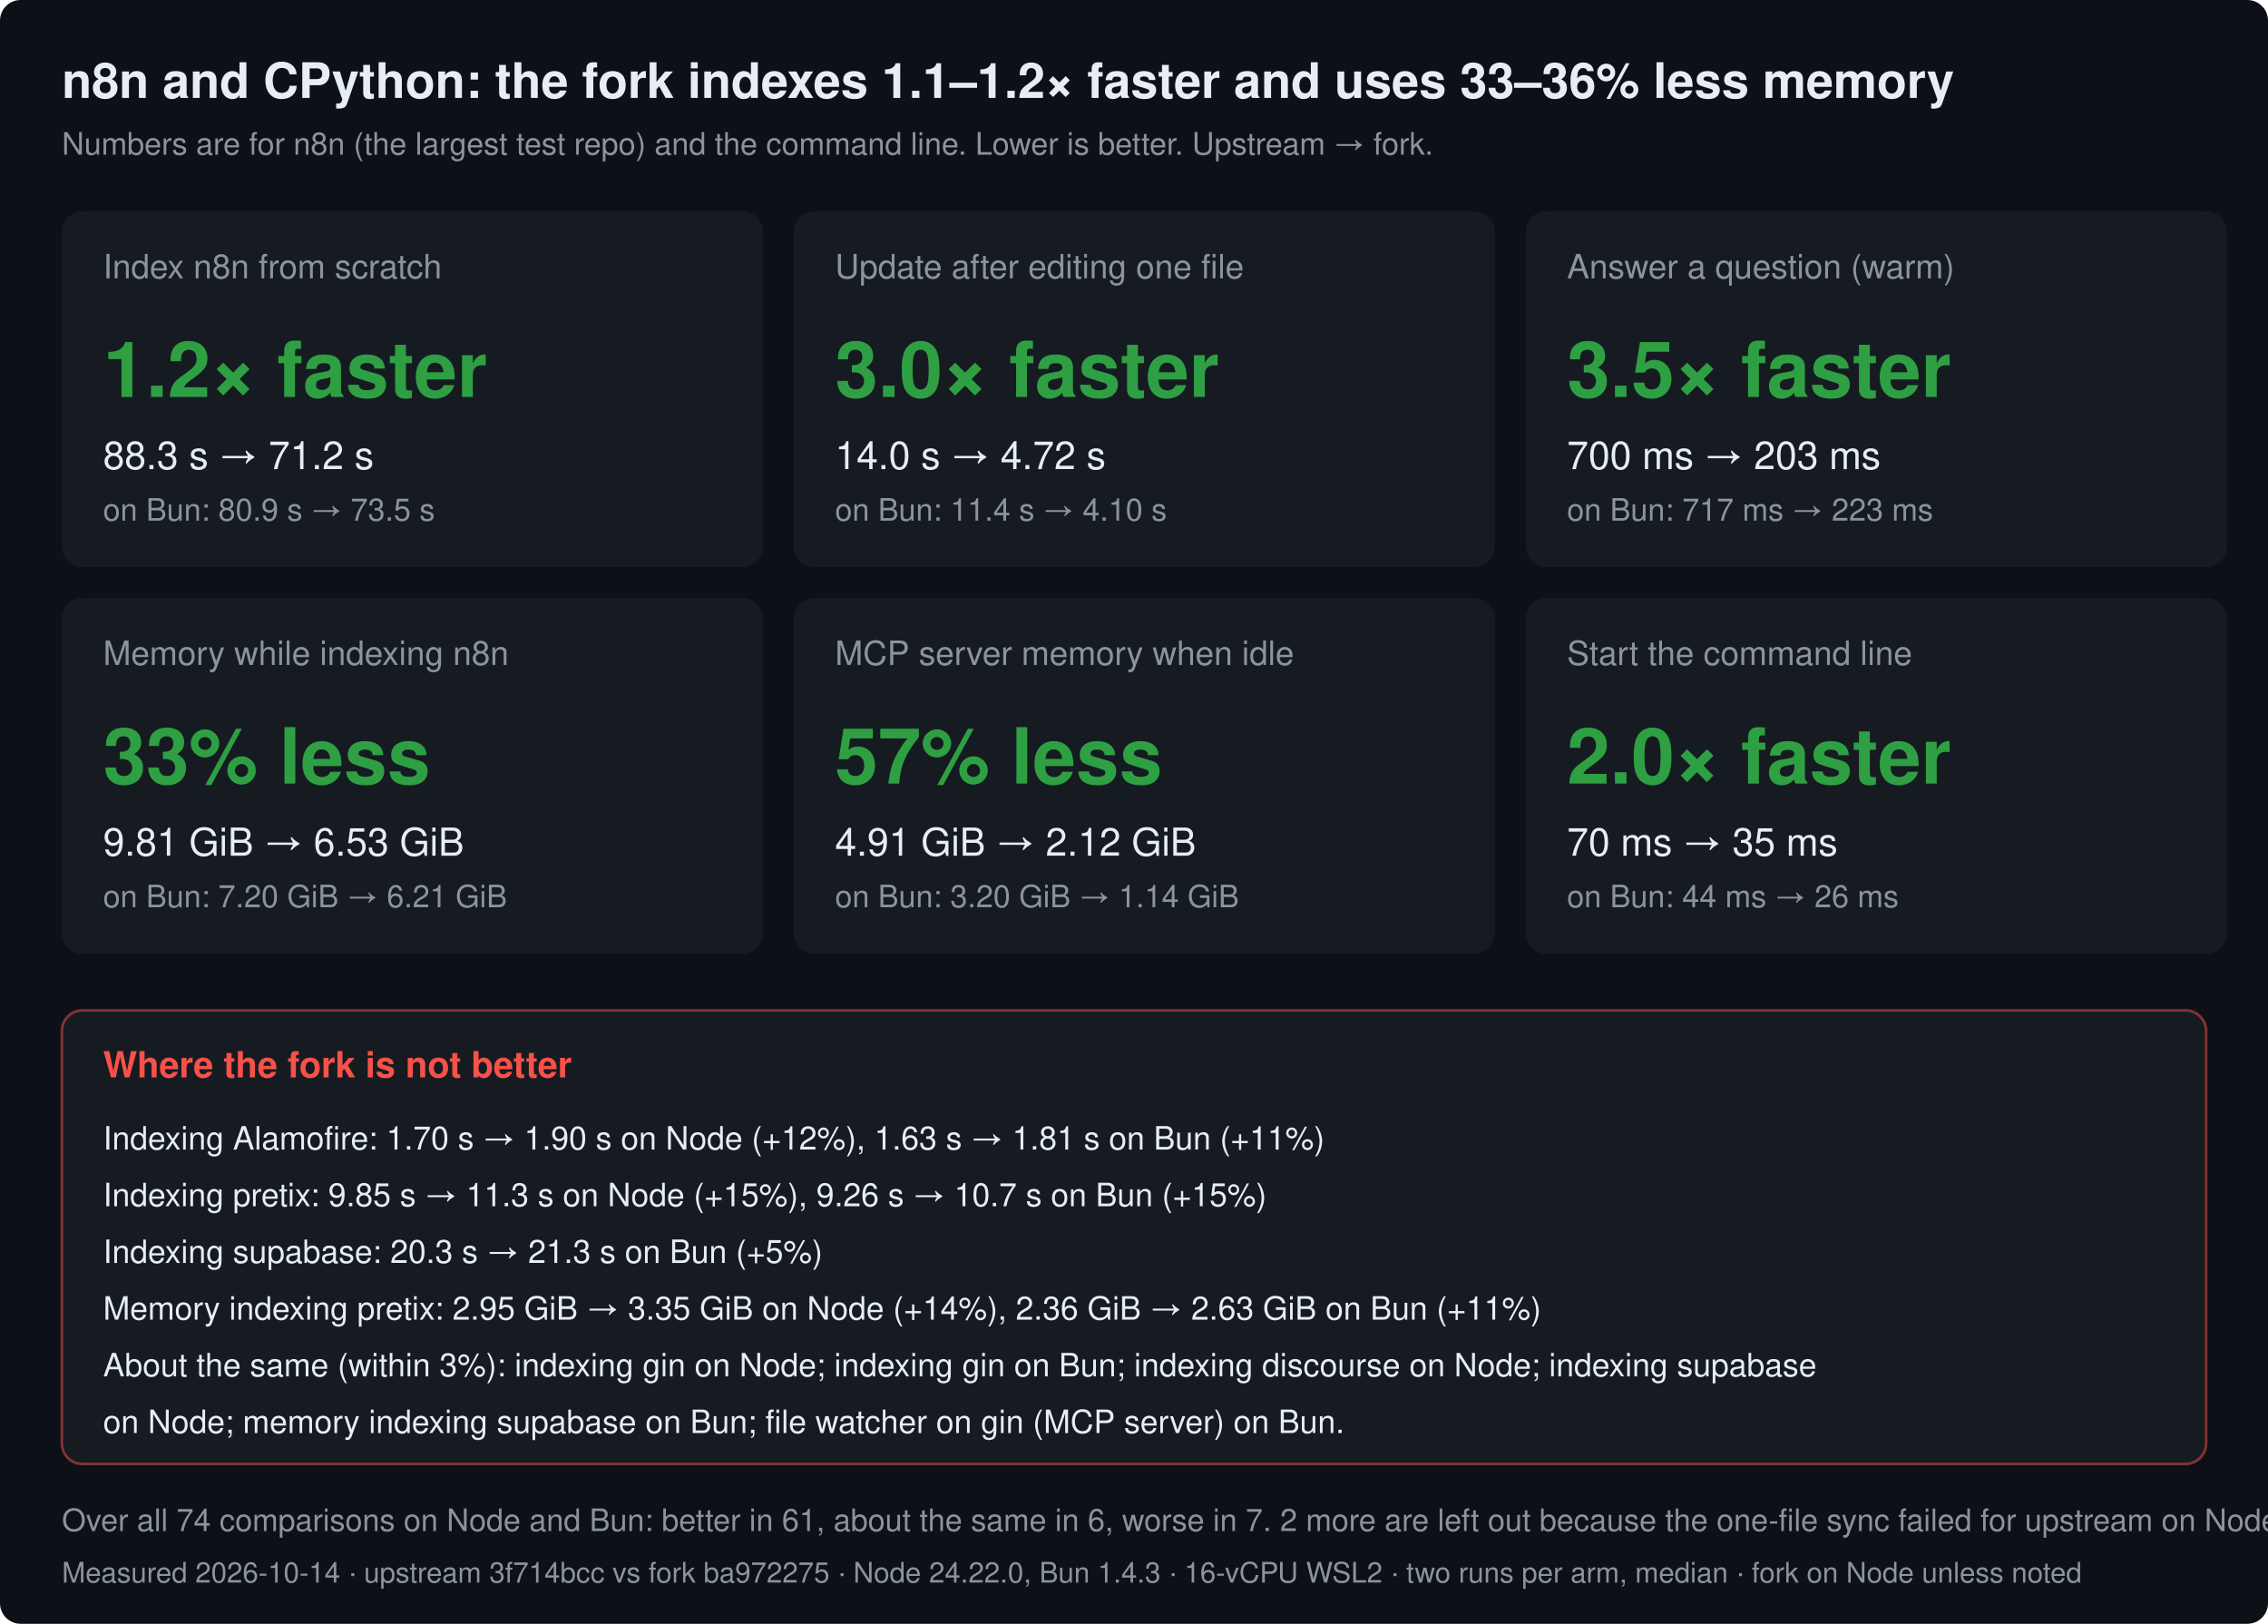
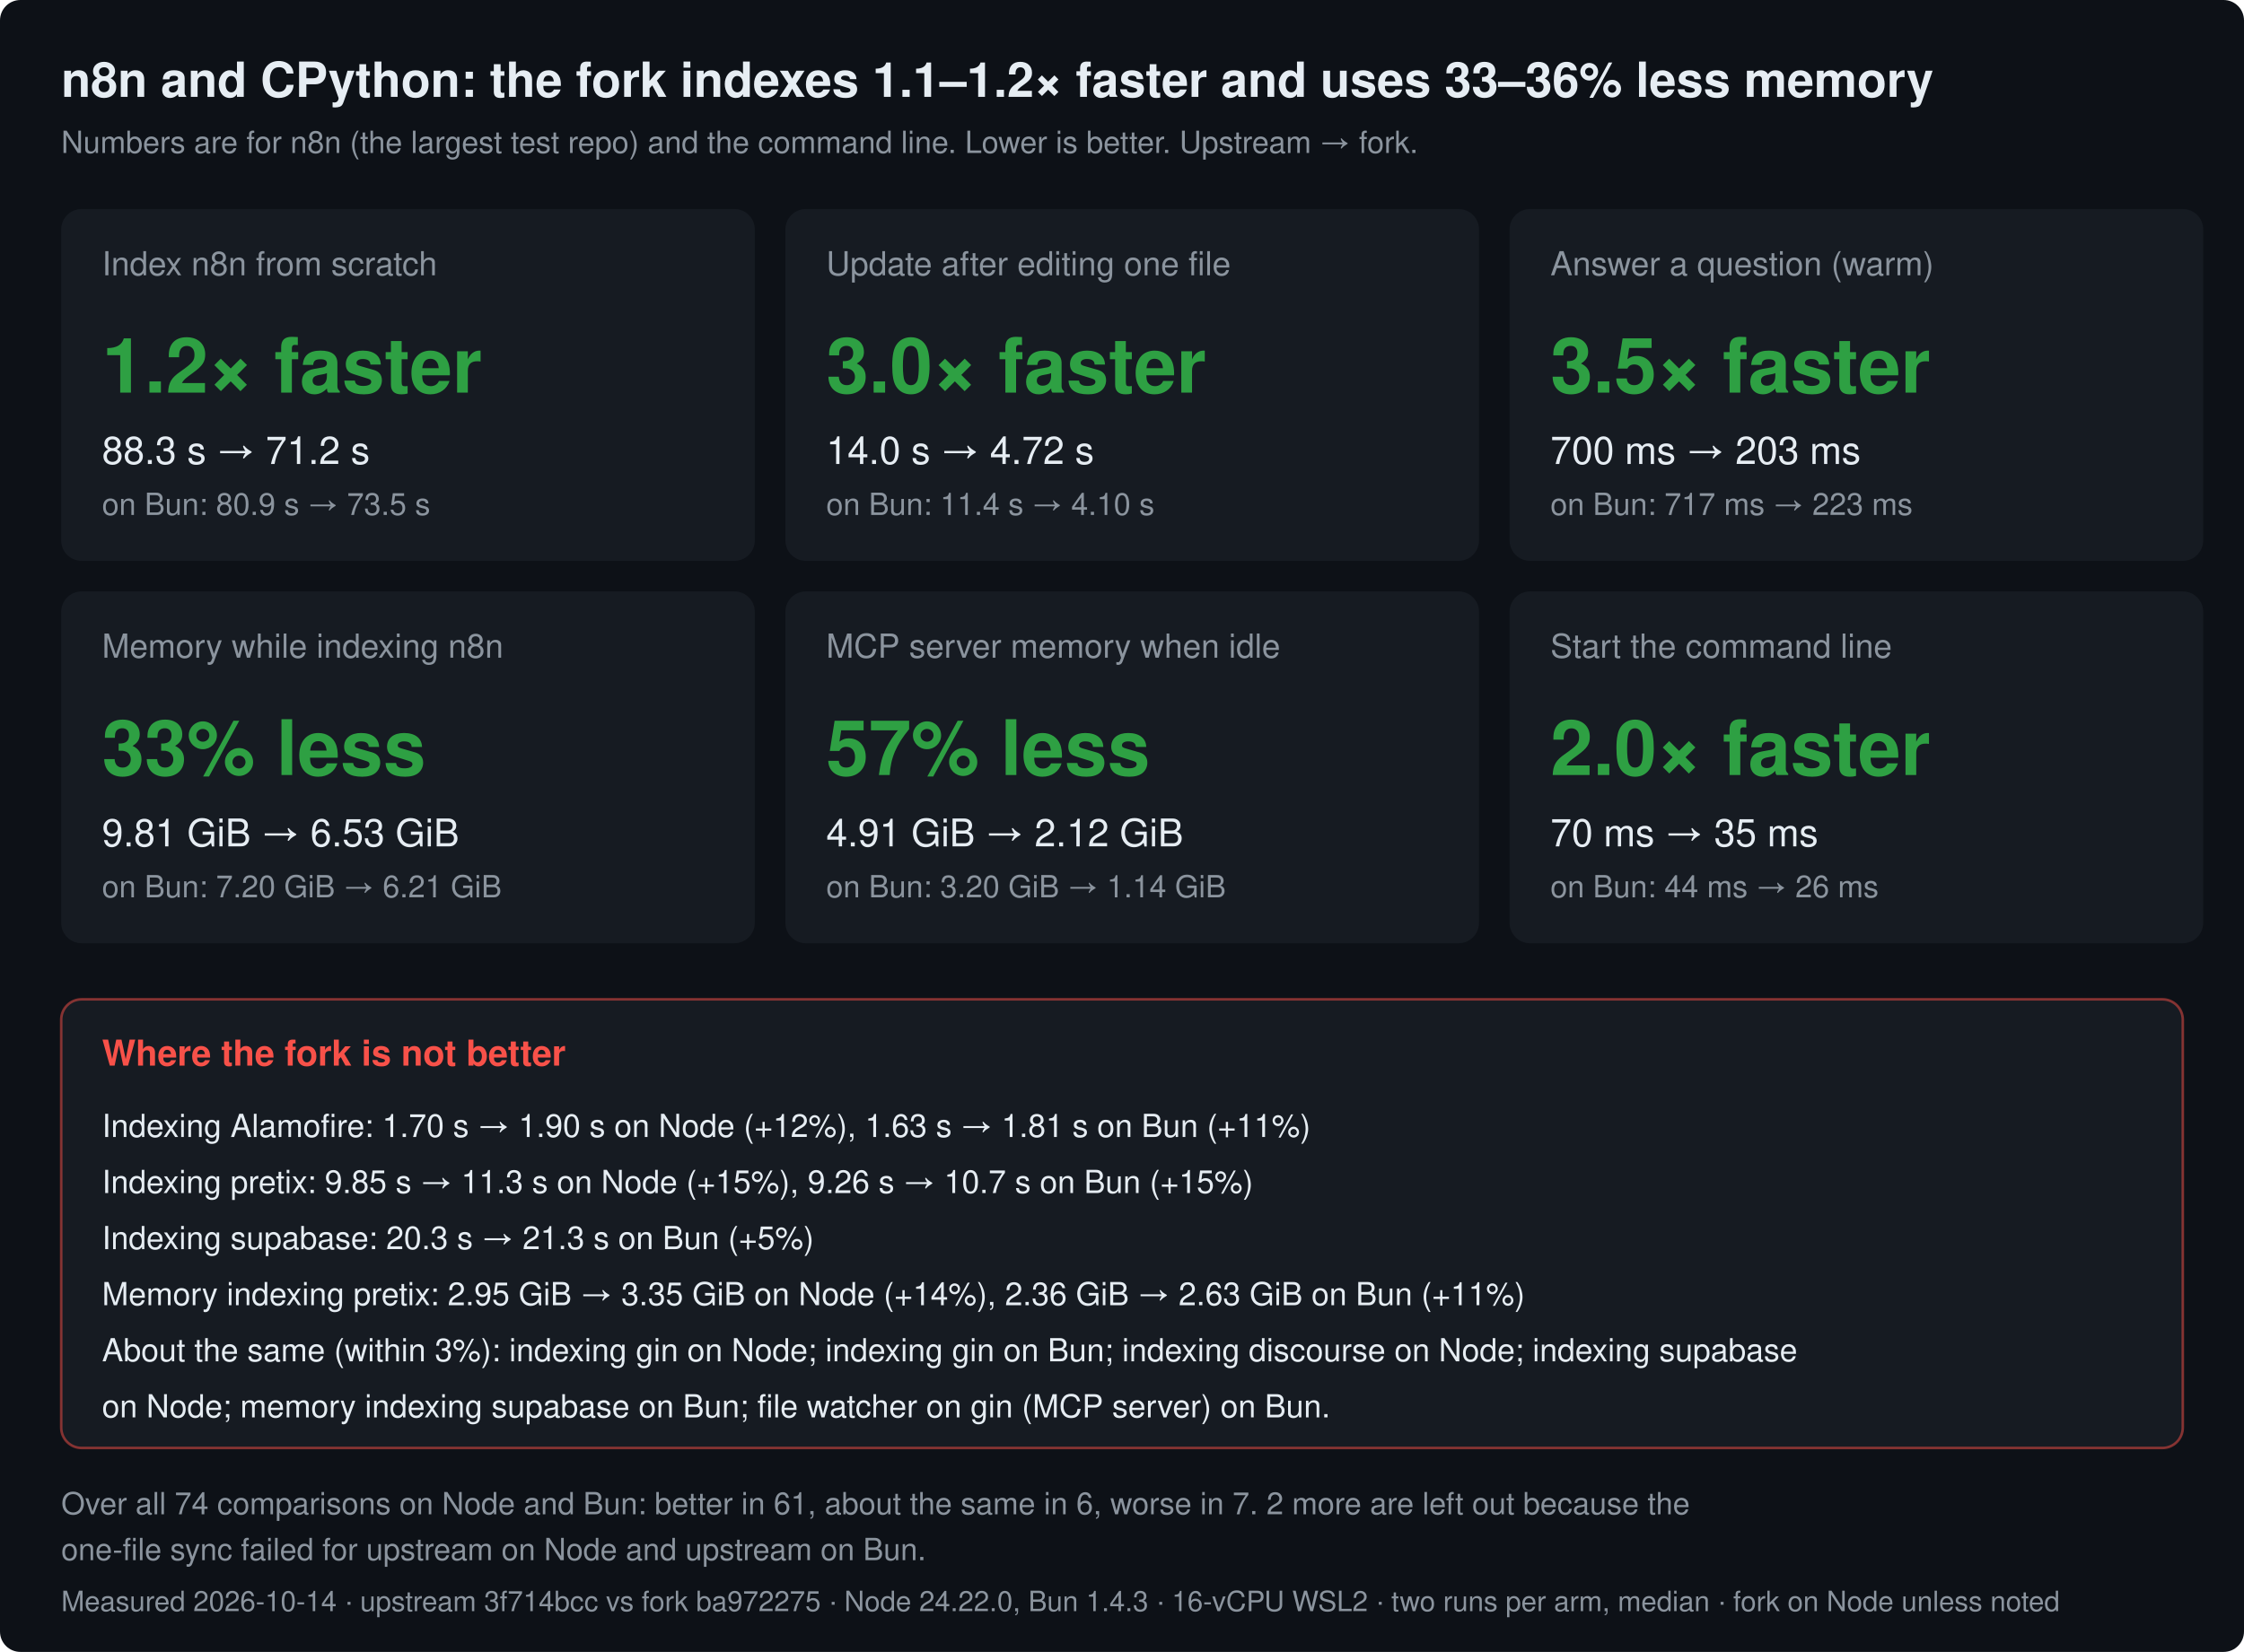
- <svg xmlns="http://www.w3.org/2000/svg" width="880" height="630" viewBox="0 0 880 630" font-family="-apple-system, BlinkMacSystemFont, 'Segoe UI', Helvetica, Arial, sans-serif" role="img" aria-labelledby="t d">
-   <rect width="880" height="630" rx="8" fill="#0d1117" />
+ <svg xmlns="http://www.w3.org/2000/svg" width="880" height="648" viewBox="0 0 880 648" font-family="-apple-system, BlinkMacSystemFont, 'Segoe UI', Helvetica, Arial, sans-serif" role="img" aria-labelledby="t d">
+   <rect width="880" height="648" rx="8" fill="#0d1117" />
  <text x="24" y="38" font-size="19" font-weight="700" fill="#e6edf3" text-anchor="start">n8n and CPython: the fork indexes 1.1–1.2× faster and uses 33–36% less memory</text>
  <text x="24" y="60" font-size="12" font-weight="400" fill="#8b949e" text-anchor="start">Numbers are for n8n (the largest test repo) and the command line. Lower is better. Upstream → fork.</text>
  <rect x="24" y="82" width="272" height="138" rx="8" fill="#161b22" />
  <text x="40" y="108" font-size="13" font-weight="400" fill="#8b949e" text-anchor="start">Index n8n from scratch</text>
  <text x="40" y="154" font-size="30" font-weight="700" fill="#2ea043" text-anchor="start">1.2× faster</text>
  <text x="40" y="182" font-size="15" font-weight="400" fill="#e6edf3" text-anchor="start">88.3 s → 71.2 s</text>
  <text x="40" y="202" font-size="12" font-weight="400" fill="#8b949e" text-anchor="start">on Bun: 80.9 s → 73.5 s</text>
  <rect x="308" y="82" width="272" height="138" rx="8" fill="#161b22" />
  <text x="324" y="108" font-size="13" font-weight="400" fill="#8b949e" text-anchor="start">Update after editing one file</text>
  <text x="324" y="154" font-size="30" font-weight="700" fill="#2ea043" text-anchor="start">3.0× faster</text>
  <text x="324" y="182" font-size="15" font-weight="400" fill="#e6edf3" text-anchor="start">14.0 s → 4.72 s</text>
  <text x="324" y="202" font-size="12" font-weight="400" fill="#8b949e" text-anchor="start">on Bun: 11.4 s → 4.10 s</text>
  <rect x="592" y="82" width="272" height="138" rx="8" fill="#161b22" />
  <text x="608" y="108" font-size="13" font-weight="400" fill="#8b949e" text-anchor="start">Answer a question (warm)</text>
  <text x="608" y="154" font-size="30" font-weight="700" fill="#2ea043" text-anchor="start">3.5× faster</text>
  <text x="608" y="182" font-size="15" font-weight="400" fill="#e6edf3" text-anchor="start">700 ms → 203 ms</text>
  <text x="608" y="202" font-size="12" font-weight="400" fill="#8b949e" text-anchor="start">on Bun: 717 ms → 223 ms</text>
  <rect x="24" y="232" width="272" height="138" rx="8" fill="#161b22" />
  <text x="40" y="258" font-size="13" font-weight="400" fill="#8b949e" text-anchor="start">Memory while indexing n8n</text>
  <text x="40" y="304" font-size="30" font-weight="700" fill="#2ea043" text-anchor="start">33% less</text>
  <text x="40" y="332" font-size="15" font-weight="400" fill="#e6edf3" text-anchor="start">9.81 GiB → 6.53 GiB</text>
  <text x="40" y="352" font-size="12" font-weight="400" fill="#8b949e" text-anchor="start">on Bun: 7.20 GiB → 6.21 GiB</text>
  <rect x="308" y="232" width="272" height="138" rx="8" fill="#161b22" />
  <text x="324" y="258" font-size="13" font-weight="400" fill="#8b949e" text-anchor="start">MCP server memory when idle</text>
  <text x="324" y="304" font-size="30" font-weight="700" fill="#2ea043" text-anchor="start">57% less</text>
  <text x="324" y="332" font-size="15" font-weight="400" fill="#e6edf3" text-anchor="start">4.91 GiB → 2.12 GiB</text>
  <text x="324" y="352" font-size="12" font-weight="400" fill="#8b949e" text-anchor="start">on Bun: 3.20 GiB → 1.14 GiB</text>
  <rect x="592" y="232" width="272" height="138" rx="8" fill="#161b22" />
  <text x="608" y="258" font-size="13" font-weight="400" fill="#8b949e" text-anchor="start">Start the command line</text>
  <text x="608" y="304" font-size="30" font-weight="700" fill="#2ea043" text-anchor="start">2.0× faster</text>
  <text x="608" y="332" font-size="15" font-weight="400" fill="#e6edf3" text-anchor="start">70 ms → 35 ms</text>
  <text x="608" y="352" font-size="12" font-weight="400" fill="#8b949e" text-anchor="start">on Bun: 44 ms → 26 ms</text>
  <rect x="24" y="392" width="832" height="176" rx="8" fill="#161b22" stroke="#f85149" stroke-opacity=".5" />
  <text x="40" y="418" font-size="14" font-weight="700" fill="#f85149" text-anchor="start">Where the fork is not better</text>
  <text x="40" y="446" font-size="12.5" font-weight="400" fill="#e6edf3" text-anchor="start">Indexing Alamofire: 1.70 s → 1.90 s on Node (+12%), 1.63 s → 1.81 s on Bun (+11%)</text>
  <text x="40" y="468" font-size="12.5" font-weight="400" fill="#e6edf3" text-anchor="start">Indexing pretix: 9.85 s → 11.3 s on Node (+15%), 9.26 s → 10.7 s on Bun (+15%)</text>
  <text x="40" y="490" font-size="12.5" font-weight="400" fill="#e6edf3" text-anchor="start">Indexing supabase: 20.3 s → 21.3 s on Bun (+5%)</text>
  <text x="40" y="512" font-size="12.5" font-weight="400" fill="#e6edf3" text-anchor="start">Memory indexing pretix: 2.95 GiB → 3.35 GiB on Node (+14%), 2.36 GiB → 2.63 GiB on Bun (+11%)</text>
  <text x="40" y="534" font-size="12.5" font-weight="400" fill="#e6edf3" text-anchor="start">About the same (within 3%): indexing gin on Node; indexing gin on Bun; indexing discourse on Node; indexing supabase</text>
  <text x="40" y="556" font-size="12.5" font-weight="400" fill="#e6edf3" text-anchor="start">on Node; memory indexing supabase on Bun; file watcher on gin (MCP server) on Bun.</text>
-   <text x="24" y="594" font-size="12" font-weight="400" fill="#8b949e" text-anchor="start">Over all 74 comparisons on Node and Bun: better in 61, about the same in 6, worse in 7. 2 more are left out because the one-file sync failed for upstream on Node and upstream on Bun.</text>
-   <text x="24" y="614" font-size="11" font-weight="400" fill="#8b949e" text-anchor="start">Measured 2026-10-14 · upstream 3f714bcc vs fork ba972275 · Node 24.22.0, Bun 1.4.3 · 16-vCPU WSL2 · two runs per arm, median · fork on Node unless noted</text>
+   <text x="24" y="594" font-size="12" font-weight="400" fill="#8b949e" text-anchor="start">Over all 74 comparisons on Node and Bun: better in 61, about the same in 6, worse in 7. 2 more are left out because the</text>
+   <text x="24" y="612" font-size="12" font-weight="400" fill="#8b949e" text-anchor="start">one-file sync failed for upstream on Node and upstream on Bun.</text>
+   <text x="24" y="632" font-size="11" font-weight="400" fill="#8b949e" text-anchor="start">Measured 2026-10-14 · upstream 3f714bcc vs fork ba972275 · Node 24.22.0, Bun 1.4.3 · 16-vCPU WSL2 · two runs per arm, median · fork on Node unless noted</text>
</svg>
